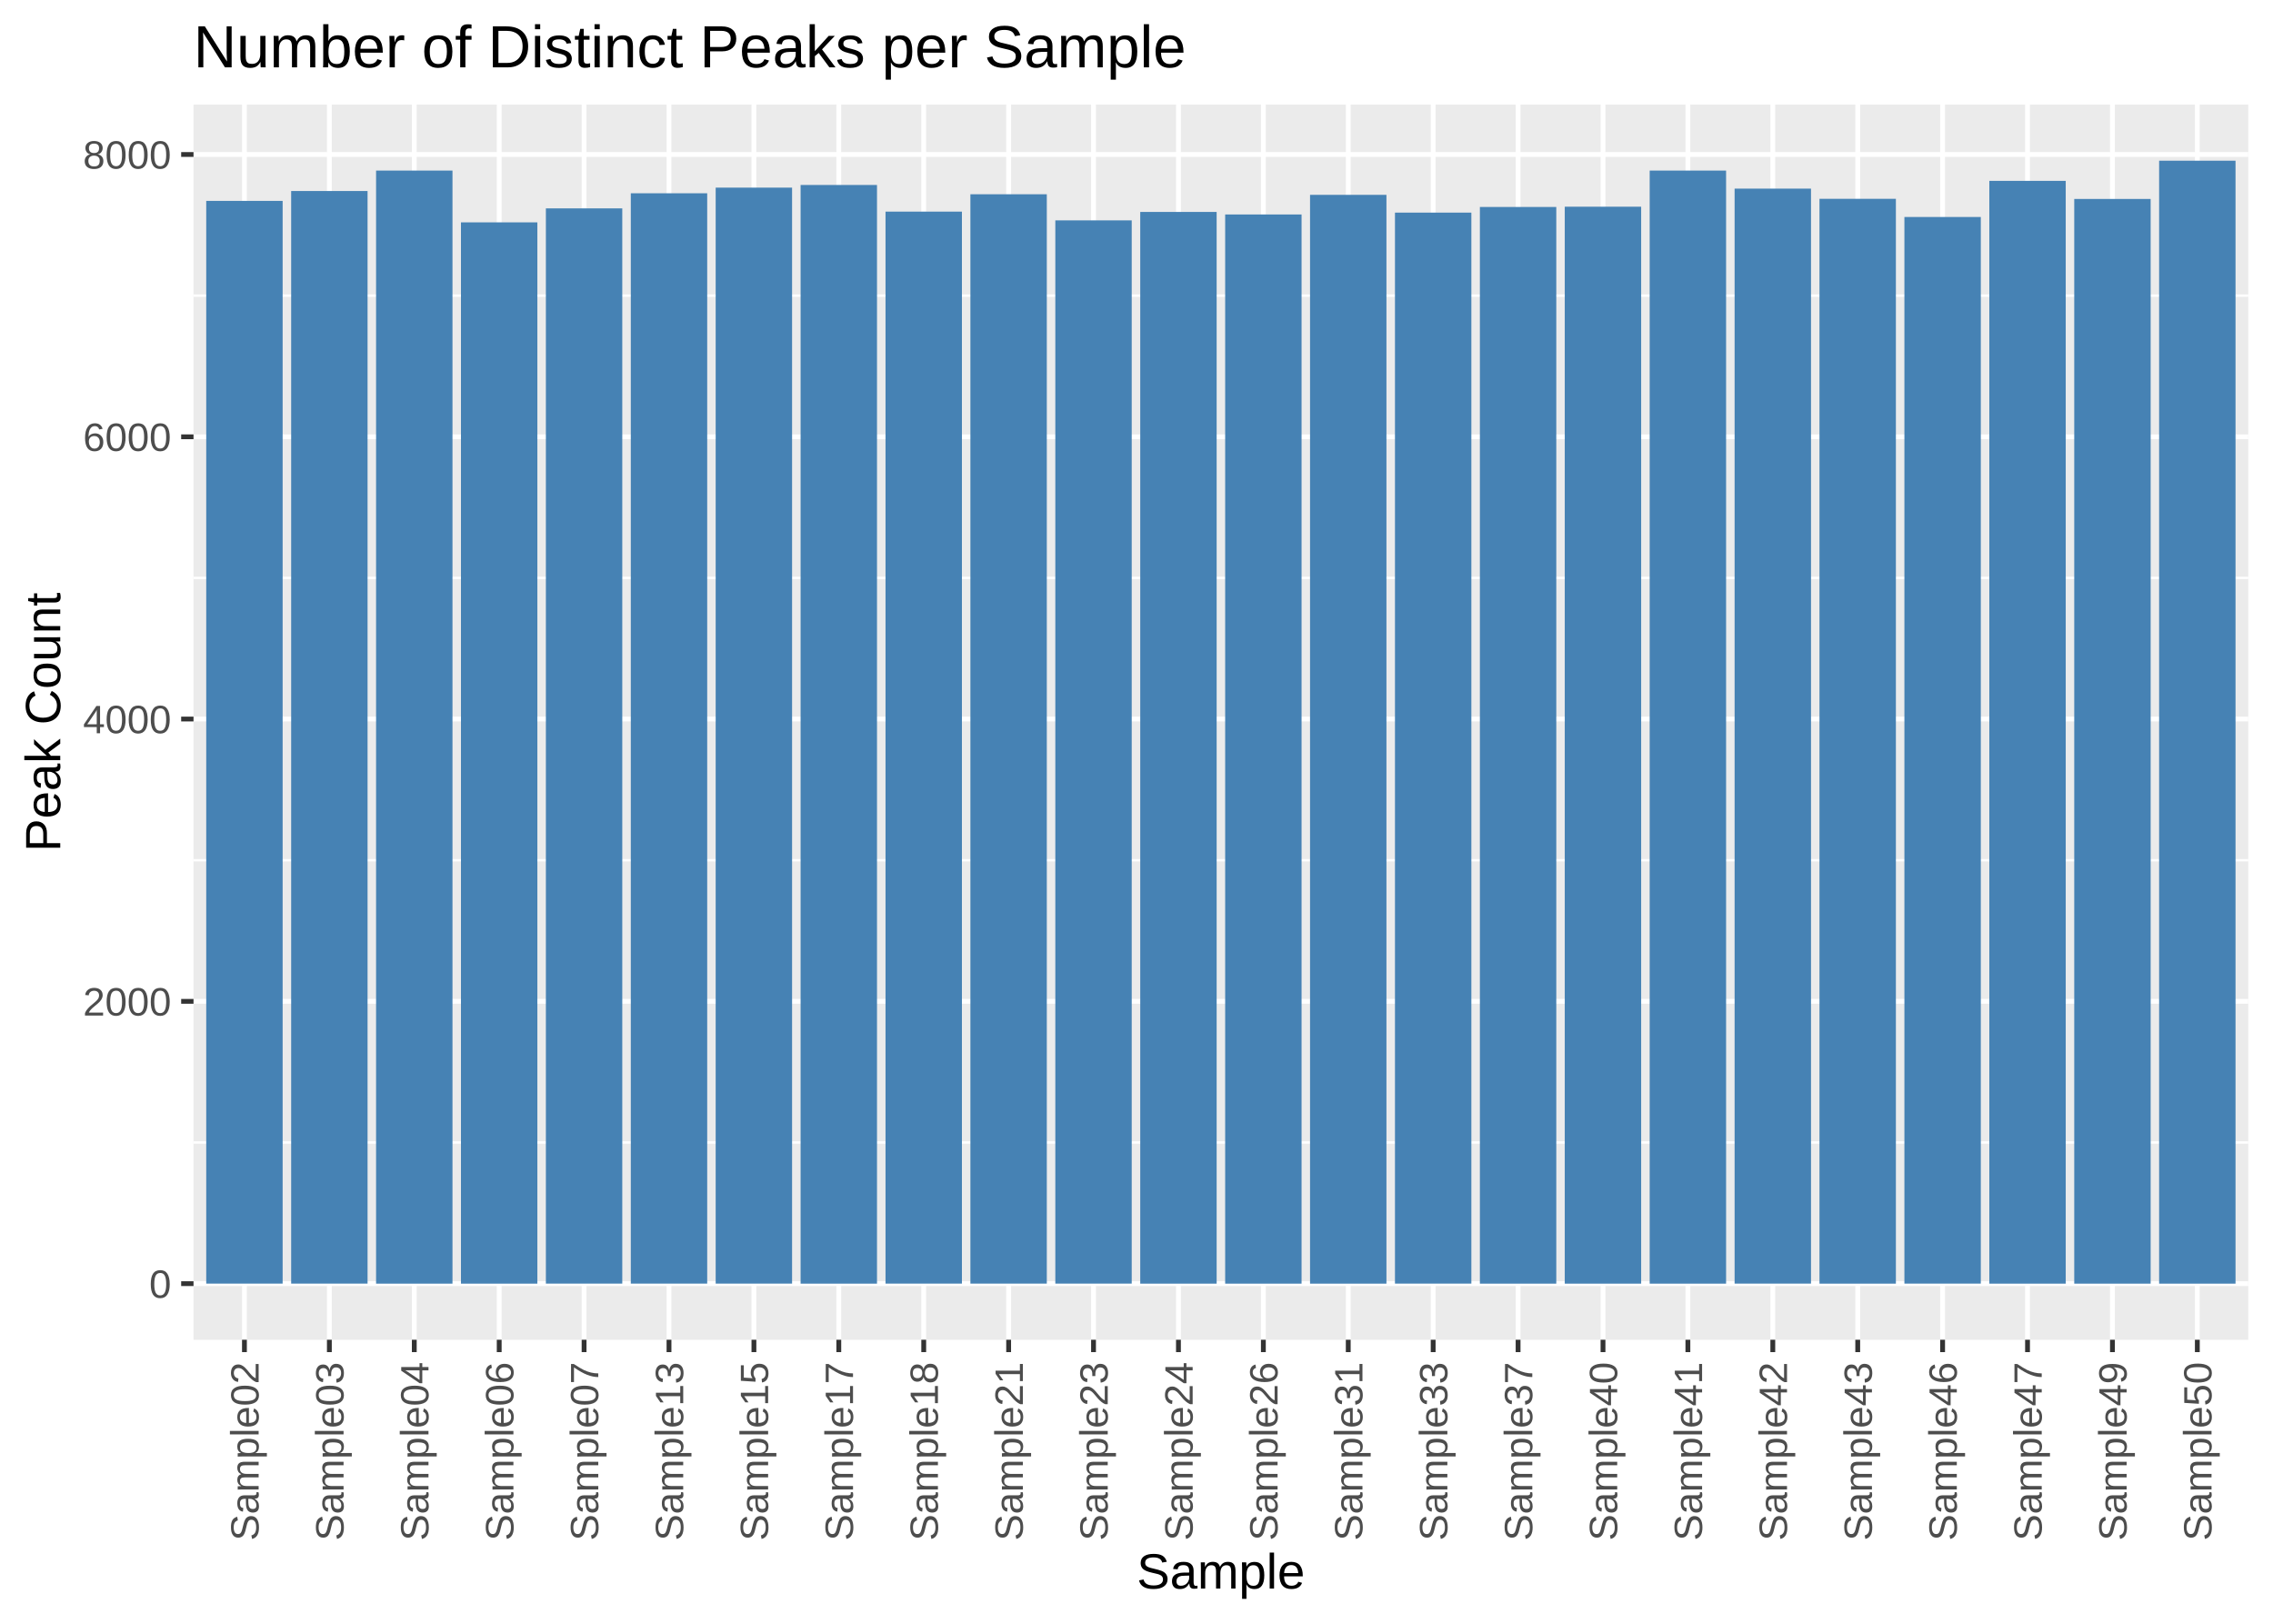
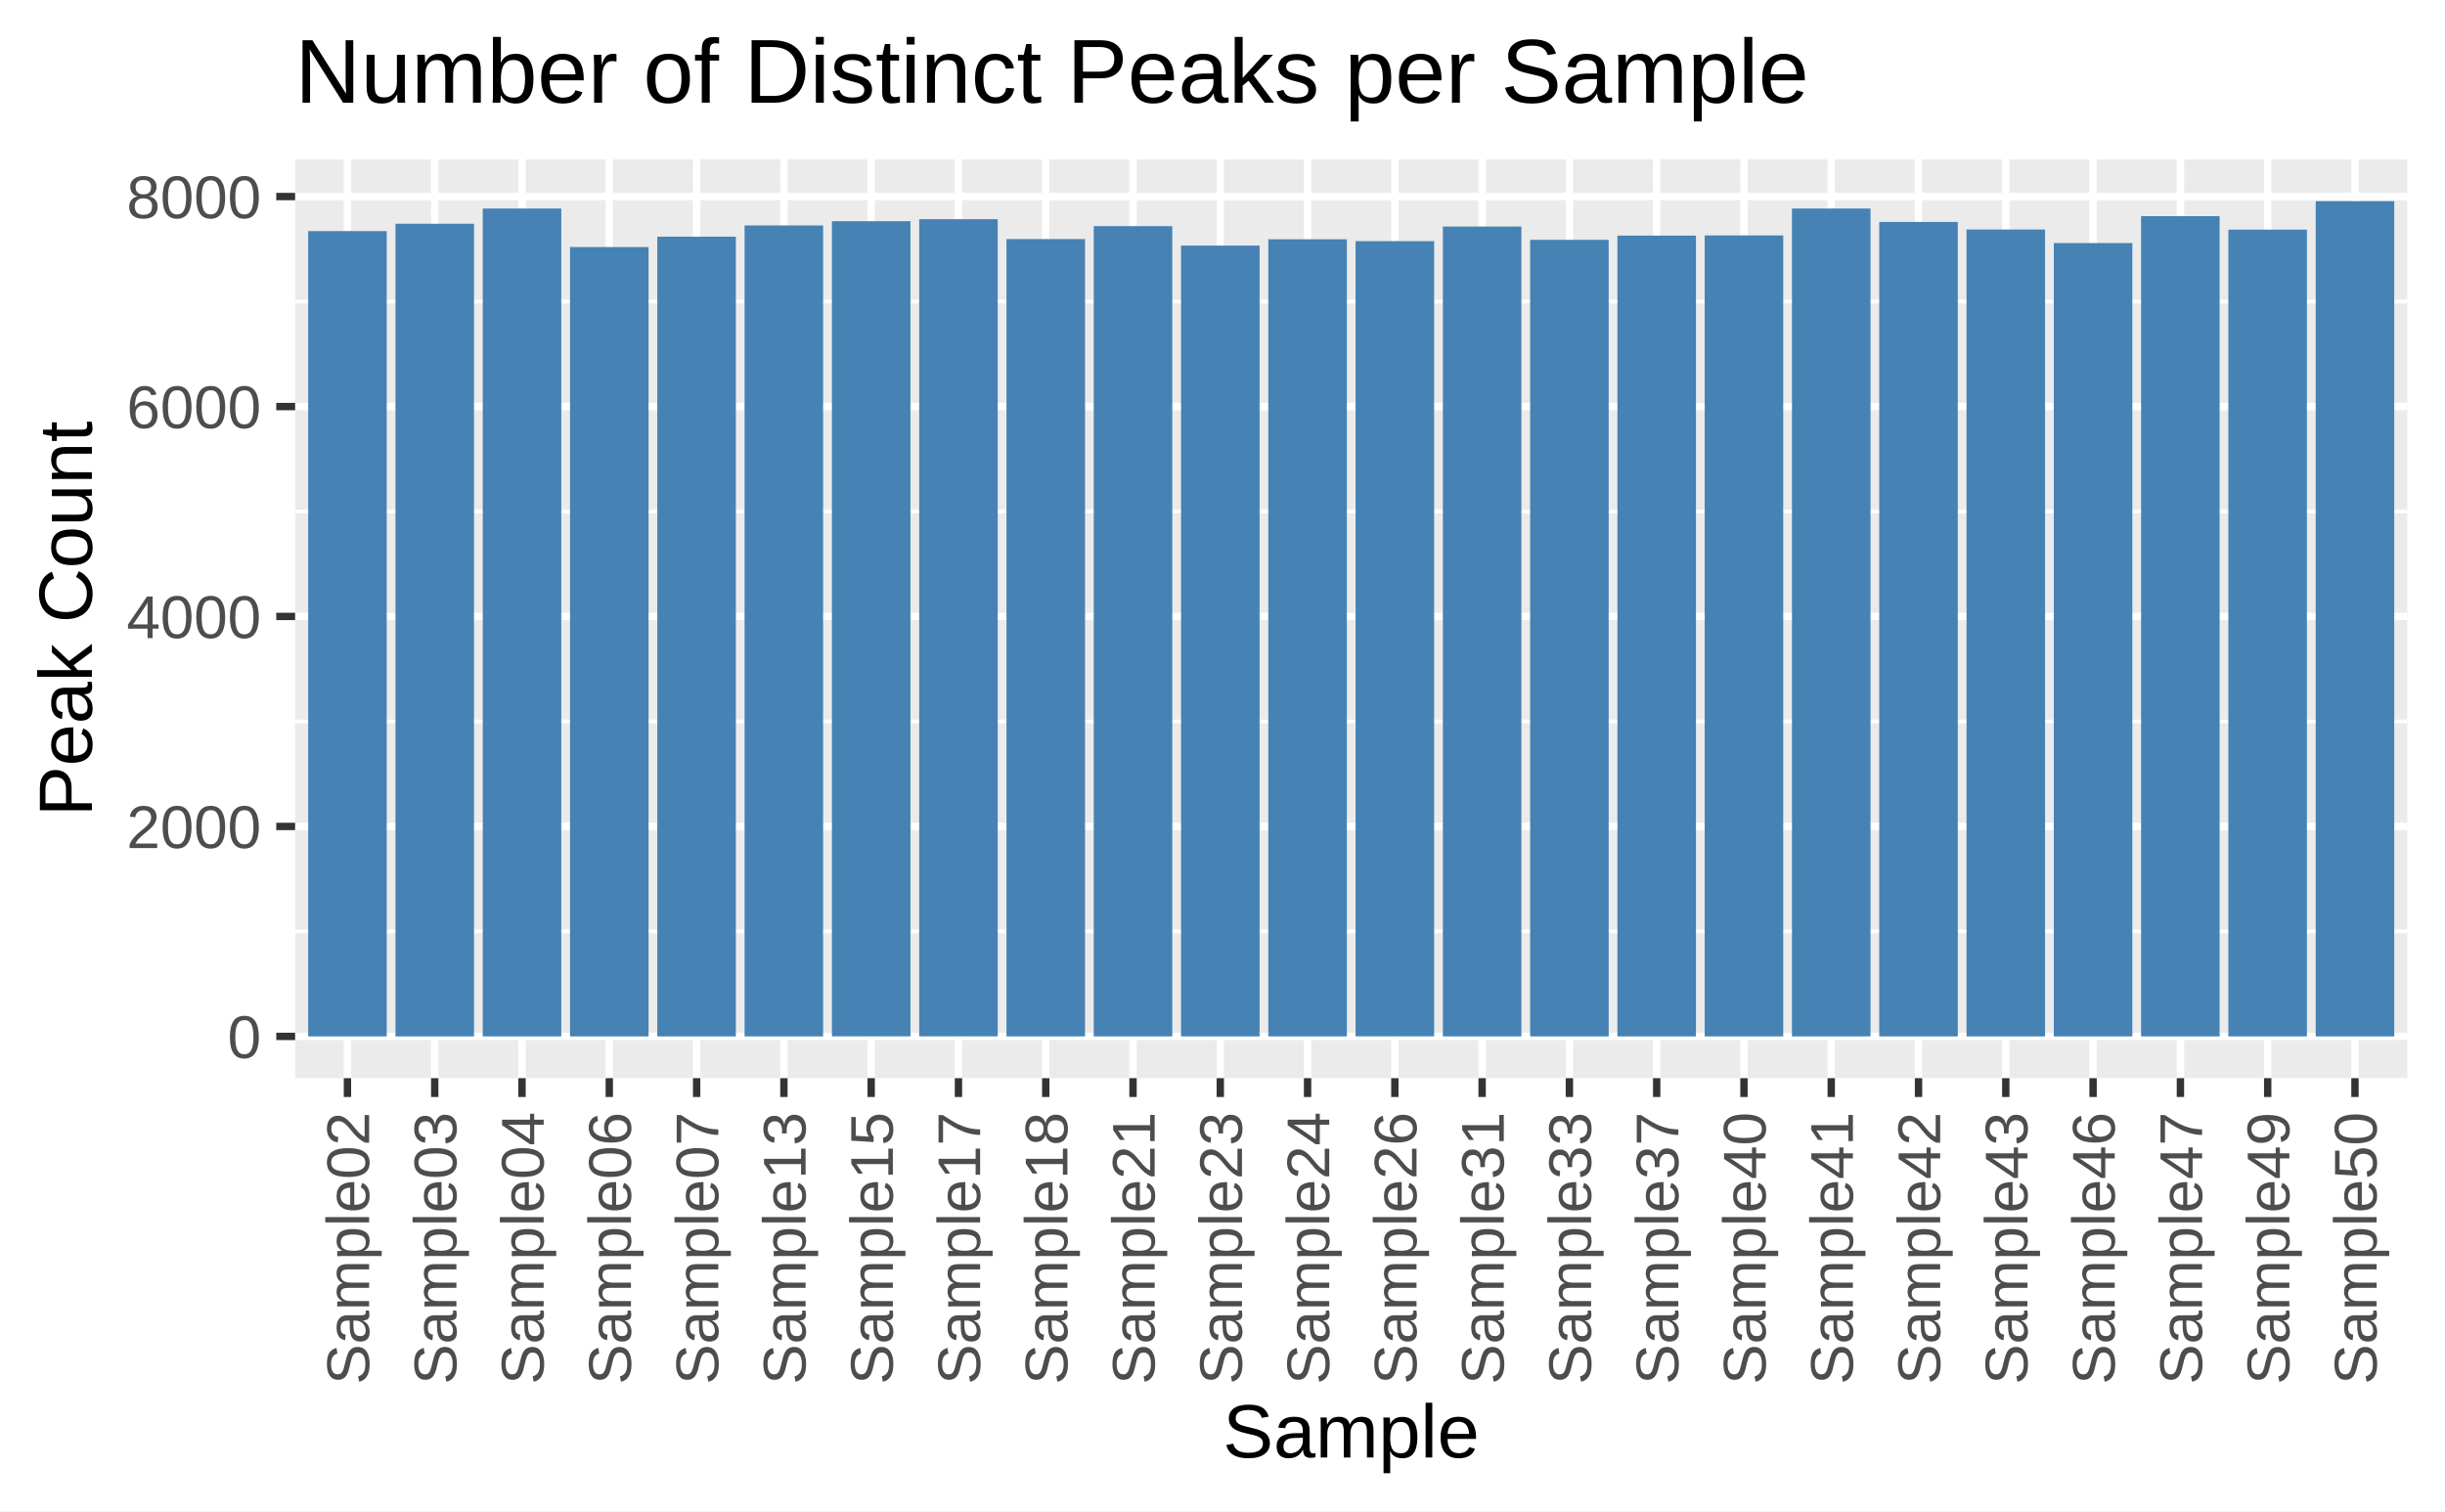
- <svg xmlns="http://www.w3.org/2000/svg" width="504.00pt" height="360.00pt" viewBox="0 0 504.00 360.00">
+ <svg xmlns="http://www.w3.org/2000/svg" width="355.50pt" height="219.72pt" viewBox="0 0 355.50 219.72">
  <g class="svglite">
    <defs>
      <style type="text/css">
    .svglite line, .svglite polyline, .svglite polygon, .svglite path, .svglite rect, .svglite circle {
      fill: none;
      stroke: #000000;
      stroke-linecap: round;
      stroke-linejoin: round;
      stroke-miterlimit: 10.00;
    }
    .svglite text {
      white-space: pre;
    }
    .svglite g.glyphgroup path {
      fill: inherit;
      stroke: none;
    }
  </style>
    </defs>
    <rect width="100%" height="100%" style="stroke: none; fill: #FFFFFF;" />
    <defs>
-       <clipPath id="cpMC4wMHw1MDQuMDB8MC4wMHwzNjAuMDA=">
-         <rect x="0.00" y="0.00" width="504.00" height="360.00" />
+       <clipPath id="cpMC4wMHwzNTUuNTB8MC4wMHwyMTkuNzI=">
+         <rect x="0.00" y="0.00" width="355.50" height="219.72" />
      </clipPath>
    </defs>
-     <g clip-path="url(#cpMC4wMHw1MDQuMDB8MC4wMHwzNjAuMDA=)">
-       <rect x="0.00" y="0" width="504.00" height="360.00" style="stroke-width: 1.07; stroke: #FFFFFF; fill: #FFFFFF;" />
+     <g clip-path="url(#cpMC4wMHwzNTUuNTB8MC4wMHwyMTkuNzI=)">
+       <rect x="0.00" y="0.00" width="355.50" height="219.72" style="stroke-width: 1.07; stroke: #FFFFFF; fill: #FFFFFF;" />
    </g>
    <defs>
-       <clipPath id="cpNDIuOTF8NDk4LjUyfDIzLjE4fDI5Ny4wNA==">
-         <rect x="42.91" y="23.18" width="455.61" height="273.87" />
+       <clipPath id="cpNDIuOTF8MzUwLjAyfDIzLjE4fDE1Ni43Ng==">
+         <rect x="42.91" y="23.18" width="307.11" height="133.58" />
      </clipPath>
    </defs>
-     <g clip-path="url(#cpNDIuOTF8NDk4LjUyfDIzLjE4fDI5Ny4wNA==)">
-       <rect x="42.91" y="23.18" width="455.61" height="273.87" style="stroke-width: 1.07; stroke: none; fill: #EBEBEB;" />
-       <polyline points="42.91,253.30 498.52,253.30 " style="stroke-width: 0.53; stroke: #FFFFFF; stroke-linecap: butt;" />
-       <polyline points="42.91,190.72 498.52,190.72 " style="stroke-width: 0.53; stroke: #FFFFFF; stroke-linecap: butt;" />
-       <polyline points="42.91,128.13 498.52,128.13 " style="stroke-width: 0.53; stroke: #FFFFFF; stroke-linecap: butt;" />
-       <polyline points="42.91,65.54 498.52,65.54 " style="stroke-width: 0.53; stroke: #FFFFFF; stroke-linecap: butt;" />
-       <polyline points="42.91,284.60 498.52,284.60 " style="stroke-width: 1.07; stroke: #FFFFFF; stroke-linecap: butt;" />
-       <polyline points="42.91,222.01 498.52,222.01 " style="stroke-width: 1.07; stroke: #FFFFFF; stroke-linecap: butt;" />
-       <polyline points="42.91,159.42 498.52,159.42 " style="stroke-width: 1.07; stroke: #FFFFFF; stroke-linecap: butt;" />
-       <polyline points="42.91,96.84 498.52,96.84 " style="stroke-width: 1.07; stroke: #FFFFFF; stroke-linecap: butt;" />
-       <polyline points="42.91,34.25 498.52,34.25 " style="stroke-width: 1.07; stroke: #FFFFFF; stroke-linecap: butt;" />
-       <polyline points="54.20,297.04 54.20,23.18 " style="stroke-width: 1.07; stroke: #FFFFFF; stroke-linecap: butt;" />
-       <polyline points="73.03,297.04 73.03,23.18 " style="stroke-width: 1.07; stroke: #FFFFFF; stroke-linecap: butt;" />
-       <polyline points="91.86,297.04 91.86,23.18 " style="stroke-width: 1.07; stroke: #FFFFFF; stroke-linecap: butt;" />
-       <polyline points="110.69,297.04 110.69,23.18 " style="stroke-width: 1.07; stroke: #FFFFFF; stroke-linecap: butt;" />
-       <polyline points="129.51,297.04 129.51,23.18 " style="stroke-width: 1.07; stroke: #FFFFFF; stroke-linecap: butt;" />
-       <polyline points="148.34,297.04 148.34,23.18 " style="stroke-width: 1.07; stroke: #FFFFFF; stroke-linecap: butt;" />
-       <polyline points="167.17,297.04 167.17,23.18 " style="stroke-width: 1.07; stroke: #FFFFFF; stroke-linecap: butt;" />
-       <polyline points="185.99,297.04 185.99,23.18 " style="stroke-width: 1.07; stroke: #FFFFFF; stroke-linecap: butt;" />
-       <polyline points="204.82,297.04 204.82,23.18 " style="stroke-width: 1.07; stroke: #FFFFFF; stroke-linecap: butt;" />
-       <polyline points="223.65,297.04 223.65,23.18 " style="stroke-width: 1.07; stroke: #FFFFFF; stroke-linecap: butt;" />
-       <polyline points="242.47,297.04 242.47,23.18 " style="stroke-width: 1.07; stroke: #FFFFFF; stroke-linecap: butt;" />
-       <polyline points="261.30,297.04 261.30,23.18 " style="stroke-width: 1.07; stroke: #FFFFFF; stroke-linecap: butt;" />
-       <polyline points="280.13,297.04 280.13,23.18 " style="stroke-width: 1.07; stroke: #FFFFFF; stroke-linecap: butt;" />
-       <polyline points="298.95,297.04 298.95,23.18 " style="stroke-width: 1.07; stroke: #FFFFFF; stroke-linecap: butt;" />
-       <polyline points="317.78,297.04 317.78,23.18 " style="stroke-width: 1.07; stroke: #FFFFFF; stroke-linecap: butt;" />
-       <polyline points="336.61,297.04 336.61,23.18 " style="stroke-width: 1.07; stroke: #FFFFFF; stroke-linecap: butt;" />
-       <polyline points="355.44,297.04 355.44,23.18 " style="stroke-width: 1.07; stroke: #FFFFFF; stroke-linecap: butt;" />
-       <polyline points="374.26,297.04 374.26,23.18 " style="stroke-width: 1.07; stroke: #FFFFFF; stroke-linecap: butt;" />
-       <polyline points="393.09,297.04 393.09,23.18 " style="stroke-width: 1.07; stroke: #FFFFFF; stroke-linecap: butt;" />
-       <polyline points="411.92,297.04 411.92,23.18 " style="stroke-width: 1.07; stroke: #FFFFFF; stroke-linecap: butt;" />
-       <polyline points="430.74,297.04 430.74,23.18 " style="stroke-width: 1.07; stroke: #FFFFFF; stroke-linecap: butt;" />
-       <polyline points="449.57,297.04 449.57,23.18 " style="stroke-width: 1.07; stroke: #FFFFFF; stroke-linecap: butt;" />
-       <polyline points="468.40,297.04 468.40,23.18 " style="stroke-width: 1.07; stroke: #FFFFFF; stroke-linecap: butt;" />
-       <polyline points="487.22,297.04 487.22,23.18 " style="stroke-width: 1.07; stroke: #FFFFFF; stroke-linecap: butt;" />
-       <rect x="45.73" y="44.54" width="16.94" height="240.05" style="stroke-width: 1.07; stroke: none; stroke-linecap: butt; stroke-linejoin: miter; fill: #4682B4;" />
-       <rect x="64.56" y="42.35" width="16.94" height="242.24" style="stroke-width: 1.07; stroke: none; stroke-linecap: butt; stroke-linejoin: miter; fill: #4682B4;" />
-       <rect x="83.39" y="37.82" width="16.94" height="246.78" style="stroke-width: 1.07; stroke: none; stroke-linecap: butt; stroke-linejoin: miter; fill: #4682B4;" />
-       <rect x="102.21" y="49.30" width="16.94" height="235.30" style="stroke-width: 1.07; stroke: none; stroke-linecap: butt; stroke-linejoin: miter; fill: #4682B4;" />
-       <rect x="121.04" y="46.20" width="16.94" height="238.39" style="stroke-width: 1.07; stroke: none; stroke-linecap: butt; stroke-linejoin: miter; fill: #4682B4;" />
-       <rect x="139.87" y="42.85" width="16.94" height="241.74" style="stroke-width: 1.07; stroke: none; stroke-linecap: butt; stroke-linejoin: miter; fill: #4682B4;" />
-       <rect x="158.69" y="41.60" width="16.94" height="242.99" style="stroke-width: 1.07; stroke: none; stroke-linecap: butt; stroke-linejoin: miter; fill: #4682B4;" />
-       <rect x="177.52" y="41.01" width="16.94" height="243.59" style="stroke-width: 1.07; stroke: none; stroke-linecap: butt; stroke-linejoin: miter; fill: #4682B4;" />
-       <rect x="196.35" y="46.92" width="16.94" height="237.67" style="stroke-width: 1.07; stroke: none; stroke-linecap: butt; stroke-linejoin: miter; fill: #4682B4;" />
-       <rect x="215.17" y="43.07" width="16.94" height="241.52" style="stroke-width: 1.07; stroke: none; stroke-linecap: butt; stroke-linejoin: miter; fill: #4682B4;" />
-       <rect x="234.00" y="48.86" width="16.94" height="235.73" style="stroke-width: 1.07; stroke: none; stroke-linecap: butt; stroke-linejoin: miter; fill: #4682B4;" />
-       <rect x="252.83" y="46.99" width="16.94" height="237.61" style="stroke-width: 1.07; stroke: none; stroke-linecap: butt; stroke-linejoin: miter; fill: #4682B4;" />
-       <rect x="271.66" y="47.55" width="16.94" height="237.05" style="stroke-width: 1.07; stroke: none; stroke-linecap: butt; stroke-linejoin: miter; fill: #4682B4;" />
-       <rect x="290.48" y="43.20" width="16.94" height="241.40" style="stroke-width: 1.07; stroke: none; stroke-linecap: butt; stroke-linejoin: miter; fill: #4682B4;" />
-       <rect x="309.31" y="47.14" width="16.94" height="237.45" style="stroke-width: 1.07; stroke: none; stroke-linecap: butt; stroke-linejoin: miter; fill: #4682B4;" />
-       <rect x="328.14" y="45.89" width="16.94" height="238.71" style="stroke-width: 1.07; stroke: none; stroke-linecap: butt; stroke-linejoin: miter; fill: #4682B4;" />
-       <rect x="346.96" y="45.83" width="16.94" height="238.77" style="stroke-width: 1.07; stroke: none; stroke-linecap: butt; stroke-linejoin: miter; fill: #4682B4;" />
-       <rect x="365.79" y="37.82" width="16.94" height="246.78" style="stroke-width: 1.07; stroke: none; stroke-linecap: butt; stroke-linejoin: miter; fill: #4682B4;" />
-       <rect x="384.62" y="41.82" width="16.94" height="242.77" style="stroke-width: 1.07; stroke: none; stroke-linecap: butt; stroke-linejoin: miter; fill: #4682B4;" />
-       <rect x="403.44" y="44.08" width="16.94" height="240.52" style="stroke-width: 1.07; stroke: none; stroke-linecap: butt; stroke-linejoin: miter; fill: #4682B4;" />
-       <rect x="422.27" y="48.11" width="16.94" height="236.48" style="stroke-width: 1.07; stroke: none; stroke-linecap: butt; stroke-linejoin: miter; fill: #4682B4;" />
-       <rect x="441.10" y="40.10" width="16.94" height="244.50" style="stroke-width: 1.07; stroke: none; stroke-linecap: butt; stroke-linejoin: miter; fill: #4682B4;" />
-       <rect x="459.93" y="44.11" width="16.94" height="240.49" style="stroke-width: 1.07; stroke: none; stroke-linecap: butt; stroke-linejoin: miter; fill: #4682B4;" />
-       <rect x="478.75" y="35.63" width="16.94" height="248.97" style="stroke-width: 1.07; stroke: none; stroke-linecap: butt; stroke-linejoin: miter; fill: #4682B4;" />
+     <g clip-path="url(#cpNDIuOTF8MzUwLjAyfDIzLjE4fDE1Ni43Ng==)">
+       <rect x="42.91" y="23.18" width="307.11" height="133.58" style="stroke-width: 1.07; stroke: none; fill: #EBEBEB;" />
+       <polyline points="42.91,135.42 350.02,135.42 " style="stroke-width: 0.53; stroke: #FFFFFF; stroke-linecap: butt;" />
+       <polyline points="42.91,104.90 350.02,104.90 " style="stroke-width: 0.53; stroke: #FFFFFF; stroke-linecap: butt;" />
+       <polyline points="42.91,74.37 350.02,74.37 " style="stroke-width: 0.53; stroke: #FFFFFF; stroke-linecap: butt;" />
+       <polyline points="42.91,43.84 350.02,43.84 " style="stroke-width: 0.53; stroke: #FFFFFF; stroke-linecap: butt;" />
+       <polyline points="42.91,150.69 350.02,150.69 " style="stroke-width: 1.07; stroke: #FFFFFF; stroke-linecap: butt;" />
+       <polyline points="42.91,120.16 350.02,120.16 " style="stroke-width: 1.07; stroke: #FFFFFF; stroke-linecap: butt;" />
+       <polyline points="42.91,89.63 350.02,89.63 " style="stroke-width: 1.07; stroke: #FFFFFF; stroke-linecap: butt;" />
+       <polyline points="42.91,59.11 350.02,59.11 " style="stroke-width: 1.07; stroke: #FFFFFF; stroke-linecap: butt;" />
+       <polyline points="42.91,28.58 350.02,28.58 " style="stroke-width: 1.07; stroke: #FFFFFF; stroke-linecap: butt;" />
+       <polyline points="50.52,156.76 50.52,23.18 " style="stroke-width: 1.07; stroke: #FFFFFF; stroke-linecap: butt;" />
+       <polyline points="63.21,156.76 63.21,23.18 " style="stroke-width: 1.07; stroke: #FFFFFF; stroke-linecap: butt;" />
+       <polyline points="75.90,156.76 75.90,23.18 " style="stroke-width: 1.07; stroke: #FFFFFF; stroke-linecap: butt;" />
+       <polyline points="88.59,156.76 88.59,23.18 " style="stroke-width: 1.07; stroke: #FFFFFF; stroke-linecap: butt;" />
+       <polyline points="101.29,156.76 101.29,23.18 " style="stroke-width: 1.07; stroke: #FFFFFF; stroke-linecap: butt;" />
+       <polyline points="113.98,156.76 113.98,23.18 " style="stroke-width: 1.07; stroke: #FFFFFF; stroke-linecap: butt;" />
+       <polyline points="126.67,156.76 126.67,23.18 " style="stroke-width: 1.07; stroke: #FFFFFF; stroke-linecap: butt;" />
+       <polyline points="139.36,156.76 139.36,23.18 " style="stroke-width: 1.07; stroke: #FFFFFF; stroke-linecap: butt;" />
+       <polyline points="152.05,156.76 152.05,23.18 " style="stroke-width: 1.07; stroke: #FFFFFF; stroke-linecap: butt;" />
+       <polyline points="164.74,156.76 164.74,23.18 " style="stroke-width: 1.07; stroke: #FFFFFF; stroke-linecap: butt;" />
+       <polyline points="177.43,156.76 177.43,23.18 " style="stroke-width: 1.07; stroke: #FFFFFF; stroke-linecap: butt;" />
+       <polyline points="190.12,156.76 190.12,23.18 " style="stroke-width: 1.07; stroke: #FFFFFF; stroke-linecap: butt;" />
+       <polyline points="202.81,156.76 202.81,23.18 " style="stroke-width: 1.07; stroke: #FFFFFF; stroke-linecap: butt;" />
+       <polyline points="215.50,156.76 215.50,23.18 " style="stroke-width: 1.07; stroke: #FFFFFF; stroke-linecap: butt;" />
+       <polyline points="228.19,156.76 228.19,23.18 " style="stroke-width: 1.07; stroke: #FFFFFF; stroke-linecap: butt;" />
+       <polyline points="240.88,156.76 240.88,23.18 " style="stroke-width: 1.07; stroke: #FFFFFF; stroke-linecap: butt;" />
+       <polyline points="253.57,156.76 253.57,23.18 " style="stroke-width: 1.07; stroke: #FFFFFF; stroke-linecap: butt;" />
+       <polyline points="266.26,156.76 266.26,23.18 " style="stroke-width: 1.07; stroke: #FFFFFF; stroke-linecap: butt;" />
+       <polyline points="278.95,156.76 278.95,23.18 " style="stroke-width: 1.07; stroke: #FFFFFF; stroke-linecap: butt;" />
+       <polyline points="291.64,156.76 291.64,23.18 " style="stroke-width: 1.07; stroke: #FFFFFF; stroke-linecap: butt;" />
+       <polyline points="304.33,156.76 304.33,23.18 " style="stroke-width: 1.07; stroke: #FFFFFF; stroke-linecap: butt;" />
+       <polyline points="317.03,156.76 317.03,23.18 " style="stroke-width: 1.07; stroke: #FFFFFF; stroke-linecap: butt;" />
+       <polyline points="329.72,156.76 329.72,23.18 " style="stroke-width: 1.07; stroke: #FFFFFF; stroke-linecap: butt;" />
+       <polyline points="342.41,156.76 342.41,23.18 " style="stroke-width: 1.07; stroke: #FFFFFF; stroke-linecap: butt;" />
+       <rect x="44.81" y="33.60" width="11.42" height="117.09" style="stroke-width: 1.07; stroke: none; stroke-linecap: butt; stroke-linejoin: miter; fill: #4682B4;" />
+       <rect x="57.50" y="32.53" width="11.42" height="118.16" style="stroke-width: 1.07; stroke: none; stroke-linecap: butt; stroke-linejoin: miter; fill: #4682B4;" />
+       <rect x="70.19" y="30.32" width="11.42" height="120.37" style="stroke-width: 1.07; stroke: none; stroke-linecap: butt; stroke-linejoin: miter; fill: #4682B4;" />
+       <rect x="82.88" y="35.92" width="11.42" height="114.77" style="stroke-width: 1.07; stroke: none; stroke-linecap: butt; stroke-linejoin: miter; fill: #4682B4;" />
+       <rect x="95.57" y="34.41" width="11.42" height="116.28" style="stroke-width: 1.07; stroke: none; stroke-linecap: butt; stroke-linejoin: miter; fill: #4682B4;" />
+       <rect x="108.26" y="32.78" width="11.42" height="117.91" style="stroke-width: 1.07; stroke: none; stroke-linecap: butt; stroke-linejoin: miter; fill: #4682B4;" />
+       <rect x="120.96" y="32.16" width="11.42" height="118.52" style="stroke-width: 1.07; stroke: none; stroke-linecap: butt; stroke-linejoin: miter; fill: #4682B4;" />
+       <rect x="133.65" y="31.87" width="11.42" height="118.81" style="stroke-width: 1.07; stroke: none; stroke-linecap: butt; stroke-linejoin: miter; fill: #4682B4;" />
+       <rect x="146.34" y="34.76" width="11.42" height="115.93" style="stroke-width: 1.07; stroke: none; stroke-linecap: butt; stroke-linejoin: miter; fill: #4682B4;" />
+       <rect x="159.03" y="32.88" width="11.42" height="117.81" style="stroke-width: 1.07; stroke: none; stroke-linecap: butt; stroke-linejoin: miter; fill: #4682B4;" />
+       <rect x="171.72" y="35.71" width="11.42" height="114.98" style="stroke-width: 1.07; stroke: none; stroke-linecap: butt; stroke-linejoin: miter; fill: #4682B4;" />
+       <rect x="184.41" y="34.79" width="11.42" height="115.90" style="stroke-width: 1.07; stroke: none; stroke-linecap: butt; stroke-linejoin: miter; fill: #4682B4;" />
+       <rect x="197.10" y="35.06" width="11.42" height="115.62" style="stroke-width: 1.07; stroke: none; stroke-linecap: butt; stroke-linejoin: miter; fill: #4682B4;" />
+       <rect x="209.79" y="32.94" width="11.42" height="117.75" style="stroke-width: 1.07; stroke: none; stroke-linecap: butt; stroke-linejoin: miter; fill: #4682B4;" />
+       <rect x="222.48" y="34.87" width="11.42" height="115.82" style="stroke-width: 1.07; stroke: none; stroke-linecap: butt; stroke-linejoin: miter; fill: #4682B4;" />
+       <rect x="235.17" y="34.26" width="11.42" height="116.43" style="stroke-width: 1.07; stroke: none; stroke-linecap: butt; stroke-linejoin: miter; fill: #4682B4;" />
+       <rect x="247.86" y="34.23" width="11.42" height="116.46" style="stroke-width: 1.07; stroke: none; stroke-linecap: butt; stroke-linejoin: miter; fill: #4682B4;" />
+       <rect x="260.55" y="30.32" width="11.42" height="120.37" style="stroke-width: 1.07; stroke: none; stroke-linecap: butt; stroke-linejoin: miter; fill: #4682B4;" />
+       <rect x="273.24" y="32.27" width="11.42" height="118.42" style="stroke-width: 1.07; stroke: none; stroke-linecap: butt; stroke-linejoin: miter; fill: #4682B4;" />
+       <rect x="285.93" y="33.37" width="11.42" height="117.32" style="stroke-width: 1.07; stroke: none; stroke-linecap: butt; stroke-linejoin: miter; fill: #4682B4;" />
+       <rect x="298.62" y="35.34" width="11.42" height="115.35" style="stroke-width: 1.07; stroke: none; stroke-linecap: butt; stroke-linejoin: miter; fill: #4682B4;" />
+       <rect x="311.31" y="31.43" width="11.42" height="119.26" style="stroke-width: 1.07; stroke: none; stroke-linecap: butt; stroke-linejoin: miter; fill: #4682B4;" />
+       <rect x="324.00" y="33.39" width="11.42" height="117.30" style="stroke-width: 1.07; stroke: none; stroke-linecap: butt; stroke-linejoin: miter; fill: #4682B4;" />
+       <rect x="336.70" y="29.25" width="11.42" height="121.44" style="stroke-width: 1.07; stroke: none; stroke-linecap: butt; stroke-linejoin: miter; fill: #4682B4;" />
    </g>
-     <g clip-path="url(#cpMC4wMHw1MDQuMDB8MC4wMHwzNjAuMDA=)">
-       <text x="37.98" y="287.75" text-anchor="end" style="font-size: 8.80px;fill: #4D4D4D; font-family: &quot;Arial&quot;;" textLength="4.89px" lengthAdjust="spacingAndGlyphs">0</text>
-       <text x="37.98" y="225.16" text-anchor="end" style="font-size: 8.80px;fill: #4D4D4D; font-family: &quot;Arial&quot;;" textLength="19.56px" lengthAdjust="spacingAndGlyphs">2000</text>
-       <text x="37.98" y="162.57" text-anchor="end" style="font-size: 8.80px;fill: #4D4D4D; font-family: &quot;Arial&quot;;" textLength="19.56px" lengthAdjust="spacingAndGlyphs">4000</text>
-       <text x="37.98" y="99.99" text-anchor="end" style="font-size: 8.80px;fill: #4D4D4D; font-family: &quot;Arial&quot;;" textLength="19.56px" lengthAdjust="spacingAndGlyphs">6000</text>
-       <text x="37.98" y="37.40" text-anchor="end" style="font-size: 8.80px;fill: #4D4D4D; font-family: &quot;Arial&quot;;" textLength="19.56px" lengthAdjust="spacingAndGlyphs">8000</text>
-       <polyline points="40.17,284.60 42.91,284.60 " style="stroke-width: 1.07; stroke: #333333; stroke-linecap: butt;" />
-       <polyline points="40.17,222.01 42.91,222.01 " style="stroke-width: 1.07; stroke: #333333; stroke-linecap: butt;" />
-       <polyline points="40.17,159.42 42.91,159.42 " style="stroke-width: 1.07; stroke: #333333; stroke-linecap: butt;" />
-       <polyline points="40.17,96.84 42.91,96.84 " style="stroke-width: 1.07; stroke: #333333; stroke-linecap: butt;" />
-       <polyline points="40.17,34.25 42.91,34.25 " style="stroke-width: 1.07; stroke: #333333; stroke-linecap: butt;" />
-       <polyline points="54.20,299.78 54.20,297.04 " style="stroke-width: 1.07; stroke: #333333; stroke-linecap: butt;" />
-       <polyline points="73.03,299.78 73.03,297.04 " style="stroke-width: 1.07; stroke: #333333; stroke-linecap: butt;" />
-       <polyline points="91.86,299.78 91.86,297.04 " style="stroke-width: 1.07; stroke: #333333; stroke-linecap: butt;" />
-       <polyline points="110.69,299.78 110.69,297.04 " style="stroke-width: 1.07; stroke: #333333; stroke-linecap: butt;" />
-       <polyline points="129.51,299.78 129.51,297.04 " style="stroke-width: 1.07; stroke: #333333; stroke-linecap: butt;" />
-       <polyline points="148.34,299.78 148.34,297.04 " style="stroke-width: 1.07; stroke: #333333; stroke-linecap: butt;" />
-       <polyline points="167.17,299.78 167.17,297.04 " style="stroke-width: 1.07; stroke: #333333; stroke-linecap: butt;" />
-       <polyline points="185.99,299.78 185.99,297.04 " style="stroke-width: 1.07; stroke: #333333; stroke-linecap: butt;" />
-       <polyline points="204.82,299.78 204.82,297.04 " style="stroke-width: 1.07; stroke: #333333; stroke-linecap: butt;" />
-       <polyline points="223.65,299.78 223.65,297.04 " style="stroke-width: 1.07; stroke: #333333; stroke-linecap: butt;" />
-       <polyline points="242.47,299.78 242.47,297.04 " style="stroke-width: 1.07; stroke: #333333; stroke-linecap: butt;" />
-       <polyline points="261.30,299.78 261.30,297.04 " style="stroke-width: 1.07; stroke: #333333; stroke-linecap: butt;" />
-       <polyline points="280.13,299.78 280.13,297.04 " style="stroke-width: 1.07; stroke: #333333; stroke-linecap: butt;" />
-       <polyline points="298.95,299.78 298.95,297.04 " style="stroke-width: 1.07; stroke: #333333; stroke-linecap: butt;" />
-       <polyline points="317.78,299.78 317.78,297.04 " style="stroke-width: 1.07; stroke: #333333; stroke-linecap: butt;" />
-       <polyline points="336.61,299.78 336.61,297.04 " style="stroke-width: 1.07; stroke: #333333; stroke-linecap: butt;" />
-       <polyline points="355.44,299.78 355.44,297.04 " style="stroke-width: 1.07; stroke: #333333; stroke-linecap: butt;" />
-       <polyline points="374.26,299.78 374.26,297.04 " style="stroke-width: 1.07; stroke: #333333; stroke-linecap: butt;" />
-       <polyline points="393.09,299.78 393.09,297.04 " style="stroke-width: 1.07; stroke: #333333; stroke-linecap: butt;" />
-       <polyline points="411.92,299.78 411.92,297.04 " style="stroke-width: 1.07; stroke: #333333; stroke-linecap: butt;" />
-       <polyline points="430.74,299.78 430.74,297.04 " style="stroke-width: 1.07; stroke: #333333; stroke-linecap: butt;" />
-       <polyline points="449.57,299.78 449.57,297.04 " style="stroke-width: 1.07; stroke: #333333; stroke-linecap: butt;" />
-       <polyline points="468.40,299.78 468.40,297.04 " style="stroke-width: 1.07; stroke: #333333; stroke-linecap: butt;" />
-       <polyline points="487.22,299.78 487.22,297.04 " style="stroke-width: 1.07; stroke: #333333; stroke-linecap: butt;" />
-       <text transform="translate(57.35,301.98) rotate(-90)" text-anchor="end" style="font-size: 8.80px;fill: #4D4D4D; font-family: &quot;Arial&quot;;" textLength="39.61px" lengthAdjust="spacingAndGlyphs">Sample02</text>
-       <text transform="translate(76.18,301.98) rotate(-90)" text-anchor="end" style="font-size: 8.80px;fill: #4D4D4D; font-family: &quot;Arial&quot;;" textLength="39.61px" lengthAdjust="spacingAndGlyphs">Sample03</text>
-       <text transform="translate(95.01,301.98) rotate(-90)" text-anchor="end" style="font-size: 8.80px;fill: #4D4D4D; font-family: &quot;Arial&quot;;" textLength="39.61px" lengthAdjust="spacingAndGlyphs">Sample04</text>
-       <text transform="translate(113.84,301.98) rotate(-90)" text-anchor="end" style="font-size: 8.80px;fill: #4D4D4D; font-family: &quot;Arial&quot;;" textLength="39.61px" lengthAdjust="spacingAndGlyphs">Sample06</text>
-       <text transform="translate(132.66,301.98) rotate(-90)" text-anchor="end" style="font-size: 8.80px;fill: #4D4D4D; font-family: &quot;Arial&quot;;" textLength="39.61px" lengthAdjust="spacingAndGlyphs">Sample07</text>
-       <text transform="translate(151.49,301.98) rotate(-90)" text-anchor="end" style="font-size: 8.80px;fill: #4D4D4D; font-family: &quot;Arial&quot;;" textLength="39.61px" lengthAdjust="spacingAndGlyphs">Sample13</text>
-       <text transform="translate(170.32,301.98) rotate(-90)" text-anchor="end" style="font-size: 8.80px;fill: #4D4D4D; font-family: &quot;Arial&quot;;" textLength="39.61px" lengthAdjust="spacingAndGlyphs">Sample15</text>
-       <text transform="translate(189.14,301.98) rotate(-90)" text-anchor="end" style="font-size: 8.80px;fill: #4D4D4D; font-family: &quot;Arial&quot;;" textLength="39.61px" lengthAdjust="spacingAndGlyphs">Sample17</text>
-       <text transform="translate(207.97,301.98) rotate(-90)" text-anchor="end" style="font-size: 8.80px;fill: #4D4D4D; font-family: &quot;Arial&quot;;" textLength="39.61px" lengthAdjust="spacingAndGlyphs">Sample18</text>
-       <text transform="translate(226.80,301.98) rotate(-90)" text-anchor="end" style="font-size: 8.80px;fill: #4D4D4D; font-family: &quot;Arial&quot;;" textLength="39.61px" lengthAdjust="spacingAndGlyphs">Sample21</text>
-       <text transform="translate(245.62,301.98) rotate(-90)" text-anchor="end" style="font-size: 8.80px;fill: #4D4D4D; font-family: &quot;Arial&quot;;" textLength="39.61px" lengthAdjust="spacingAndGlyphs">Sample23</text>
-       <text transform="translate(264.45,301.98) rotate(-90)" text-anchor="end" style="font-size: 8.80px;fill: #4D4D4D; font-family: &quot;Arial&quot;;" textLength="39.61px" lengthAdjust="spacingAndGlyphs">Sample24</text>
-       <text transform="translate(283.28,301.98) rotate(-90)" text-anchor="end" style="font-size: 8.80px;fill: #4D4D4D; font-family: &quot;Arial&quot;;" textLength="39.61px" lengthAdjust="spacingAndGlyphs">Sample26</text>
-       <text transform="translate(302.10,301.98) rotate(-90)" text-anchor="end" style="font-size: 8.80px;fill: #4D4D4D; font-family: &quot;Arial&quot;;" textLength="39.61px" lengthAdjust="spacingAndGlyphs">Sample31</text>
-       <text transform="translate(320.93,301.98) rotate(-90)" text-anchor="end" style="font-size: 8.80px;fill: #4D4D4D; font-family: &quot;Arial&quot;;" textLength="39.61px" lengthAdjust="spacingAndGlyphs">Sample33</text>
-       <text transform="translate(339.76,301.98) rotate(-90)" text-anchor="end" style="font-size: 8.80px;fill: #4D4D4D; font-family: &quot;Arial&quot;;" textLength="39.61px" lengthAdjust="spacingAndGlyphs">Sample37</text>
-       <text transform="translate(358.59,301.98) rotate(-90)" text-anchor="end" style="font-size: 8.80px;fill: #4D4D4D; font-family: &quot;Arial&quot;;" textLength="39.61px" lengthAdjust="spacingAndGlyphs">Sample40</text>
-       <text transform="translate(377.41,301.98) rotate(-90)" text-anchor="end" style="font-size: 8.80px;fill: #4D4D4D; font-family: &quot;Arial&quot;;" textLength="39.61px" lengthAdjust="spacingAndGlyphs">Sample41</text>
-       <text transform="translate(396.24,301.98) rotate(-90)" text-anchor="end" style="font-size: 8.80px;fill: #4D4D4D; font-family: &quot;Arial&quot;;" textLength="39.61px" lengthAdjust="spacingAndGlyphs">Sample42</text>
-       <text transform="translate(415.07,301.98) rotate(-90)" text-anchor="end" style="font-size: 8.80px;fill: #4D4D4D; font-family: &quot;Arial&quot;;" textLength="39.61px" lengthAdjust="spacingAndGlyphs">Sample43</text>
-       <text transform="translate(433.89,301.98) rotate(-90)" text-anchor="end" style="font-size: 8.80px;fill: #4D4D4D; font-family: &quot;Arial&quot;;" textLength="39.61px" lengthAdjust="spacingAndGlyphs">Sample46</text>
-       <text transform="translate(452.72,301.98) rotate(-90)" text-anchor="end" style="font-size: 8.80px;fill: #4D4D4D; font-family: &quot;Arial&quot;;" textLength="39.61px" lengthAdjust="spacingAndGlyphs">Sample47</text>
-       <text transform="translate(471.55,301.98) rotate(-90)" text-anchor="end" style="font-size: 8.80px;fill: #4D4D4D; font-family: &quot;Arial&quot;;" textLength="39.61px" lengthAdjust="spacingAndGlyphs">Sample49</text>
-       <text transform="translate(490.37,301.98) rotate(-90)" text-anchor="end" style="font-size: 8.80px;fill: #4D4D4D; font-family: &quot;Arial&quot;;" textLength="39.61px" lengthAdjust="spacingAndGlyphs">Sample50</text>
-       <text x="270.71" y="352.20" text-anchor="middle" style="font-size: 11.00px; font-family: &quot;Arial&quot;;" textLength="37.31px" lengthAdjust="spacingAndGlyphs">Sample</text>
-       <text transform="translate(13.36,160.11) rotate(-90)" text-anchor="middle" style="font-size: 11.00px; font-family: &quot;Arial&quot;;" textLength="57.53px" lengthAdjust="spacingAndGlyphs">Peak Count</text>
+     <g clip-path="url(#cpMC4wMHwzNTUuNTB8MC4wMHwyMTkuNzI=)">
+       <text x="37.98" y="153.84" text-anchor="end" style="font-size: 8.80px;fill: #4D4D4D; font-family: &quot;Arial&quot;;" textLength="4.89px" lengthAdjust="spacingAndGlyphs">0</text>
+       <text x="37.98" y="123.31" text-anchor="end" style="font-size: 8.80px;fill: #4D4D4D; font-family: &quot;Arial&quot;;" textLength="19.56px" lengthAdjust="spacingAndGlyphs">2000</text>
+       <text x="37.98" y="92.78" text-anchor="end" style="font-size: 8.80px;fill: #4D4D4D; font-family: &quot;Arial&quot;;" textLength="19.56px" lengthAdjust="spacingAndGlyphs">4000</text>
+       <text x="37.98" y="62.26" text-anchor="end" style="font-size: 8.80px;fill: #4D4D4D; font-family: &quot;Arial&quot;;" textLength="19.56px" lengthAdjust="spacingAndGlyphs">6000</text>
+       <text x="37.98" y="31.73" text-anchor="end" style="font-size: 8.80px;fill: #4D4D4D; font-family: &quot;Arial&quot;;" textLength="19.56px" lengthAdjust="spacingAndGlyphs">8000</text>
+       <polyline points="40.17,150.69 42.91,150.69 " style="stroke-width: 1.07; stroke: #333333; stroke-linecap: butt;" />
+       <polyline points="40.17,120.16 42.91,120.16 " style="stroke-width: 1.07; stroke: #333333; stroke-linecap: butt;" />
+       <polyline points="40.17,89.63 42.91,89.63 " style="stroke-width: 1.07; stroke: #333333; stroke-linecap: butt;" />
+       <polyline points="40.17,59.11 42.91,59.11 " style="stroke-width: 1.07; stroke: #333333; stroke-linecap: butt;" />
+       <polyline points="40.17,28.58 42.91,28.58 " style="stroke-width: 1.07; stroke: #333333; stroke-linecap: butt;" />
+       <polyline points="50.52,159.50 50.52,156.76 " style="stroke-width: 1.07; stroke: #333333; stroke-linecap: butt;" />
+       <polyline points="63.21,159.50 63.21,156.76 " style="stroke-width: 1.07; stroke: #333333; stroke-linecap: butt;" />
+       <polyline points="75.90,159.50 75.90,156.76 " style="stroke-width: 1.07; stroke: #333333; stroke-linecap: butt;" />
+       <polyline points="88.59,159.50 88.59,156.76 " style="stroke-width: 1.07; stroke: #333333; stroke-linecap: butt;" />
+       <polyline points="101.29,159.50 101.29,156.76 " style="stroke-width: 1.07; stroke: #333333; stroke-linecap: butt;" />
+       <polyline points="113.98,159.50 113.98,156.76 " style="stroke-width: 1.07; stroke: #333333; stroke-linecap: butt;" />
+       <polyline points="126.67,159.50 126.67,156.76 " style="stroke-width: 1.07; stroke: #333333; stroke-linecap: butt;" />
+       <polyline points="139.36,159.50 139.36,156.76 " style="stroke-width: 1.07; stroke: #333333; stroke-linecap: butt;" />
+       <polyline points="152.05,159.50 152.05,156.76 " style="stroke-width: 1.07; stroke: #333333; stroke-linecap: butt;" />
+       <polyline points="164.74,159.50 164.74,156.76 " style="stroke-width: 1.07; stroke: #333333; stroke-linecap: butt;" />
+       <polyline points="177.43,159.50 177.43,156.76 " style="stroke-width: 1.07; stroke: #333333; stroke-linecap: butt;" />
+       <polyline points="190.12,159.50 190.12,156.76 " style="stroke-width: 1.07; stroke: #333333; stroke-linecap: butt;" />
+       <polyline points="202.81,159.50 202.81,156.76 " style="stroke-width: 1.07; stroke: #333333; stroke-linecap: butt;" />
+       <polyline points="215.50,159.50 215.50,156.76 " style="stroke-width: 1.07; stroke: #333333; stroke-linecap: butt;" />
+       <polyline points="228.19,159.50 228.19,156.76 " style="stroke-width: 1.07; stroke: #333333; stroke-linecap: butt;" />
+       <polyline points="240.88,159.50 240.88,156.76 " style="stroke-width: 1.07; stroke: #333333; stroke-linecap: butt;" />
+       <polyline points="253.57,159.50 253.57,156.76 " style="stroke-width: 1.07; stroke: #333333; stroke-linecap: butt;" />
+       <polyline points="266.26,159.50 266.26,156.76 " style="stroke-width: 1.07; stroke: #333333; stroke-linecap: butt;" />
+       <polyline points="278.95,159.50 278.95,156.76 " style="stroke-width: 1.07; stroke: #333333; stroke-linecap: butt;" />
+       <polyline points="291.64,159.50 291.64,156.76 " style="stroke-width: 1.07; stroke: #333333; stroke-linecap: butt;" />
+       <polyline points="304.33,159.50 304.33,156.76 " style="stroke-width: 1.07; stroke: #333333; stroke-linecap: butt;" />
+       <polyline points="317.03,159.50 317.03,156.76 " style="stroke-width: 1.07; stroke: #333333; stroke-linecap: butt;" />
+       <polyline points="329.72,159.50 329.72,156.76 " style="stroke-width: 1.07; stroke: #333333; stroke-linecap: butt;" />
+       <polyline points="342.41,159.50 342.41,156.76 " style="stroke-width: 1.07; stroke: #333333; stroke-linecap: butt;" />
+       <text transform="translate(53.67,161.69) rotate(-90)" text-anchor="end" style="font-size: 8.80px;fill: #4D4D4D; font-family: &quot;Arial&quot;;" textLength="39.61px" lengthAdjust="spacingAndGlyphs">Sample02</text>
+       <text transform="translate(66.36,161.69) rotate(-90)" text-anchor="end" style="font-size: 8.80px;fill: #4D4D4D; font-family: &quot;Arial&quot;;" textLength="39.61px" lengthAdjust="spacingAndGlyphs">Sample03</text>
+       <text transform="translate(79.05,161.69) rotate(-90)" text-anchor="end" style="font-size: 8.80px;fill: #4D4D4D; font-family: &quot;Arial&quot;;" textLength="39.61px" lengthAdjust="spacingAndGlyphs">Sample04</text>
+       <text transform="translate(91.74,161.69) rotate(-90)" text-anchor="end" style="font-size: 8.80px;fill: #4D4D4D; font-family: &quot;Arial&quot;;" textLength="39.61px" lengthAdjust="spacingAndGlyphs">Sample06</text>
+       <text transform="translate(104.44,161.69) rotate(-90)" text-anchor="end" style="font-size: 8.80px;fill: #4D4D4D; font-family: &quot;Arial&quot;;" textLength="39.61px" lengthAdjust="spacingAndGlyphs">Sample07</text>
+       <text transform="translate(117.13,161.69) rotate(-90)" text-anchor="end" style="font-size: 8.80px;fill: #4D4D4D; font-family: &quot;Arial&quot;;" textLength="39.61px" lengthAdjust="spacingAndGlyphs">Sample13</text>
+       <text transform="translate(129.82,161.69) rotate(-90)" text-anchor="end" style="font-size: 8.80px;fill: #4D4D4D; font-family: &quot;Arial&quot;;" textLength="39.61px" lengthAdjust="spacingAndGlyphs">Sample15</text>
+       <text transform="translate(142.51,161.69) rotate(-90)" text-anchor="end" style="font-size: 8.80px;fill: #4D4D4D; font-family: &quot;Arial&quot;;" textLength="39.61px" lengthAdjust="spacingAndGlyphs">Sample17</text>
+       <text transform="translate(155.20,161.69) rotate(-90)" text-anchor="end" style="font-size: 8.80px;fill: #4D4D4D; font-family: &quot;Arial&quot;;" textLength="39.61px" lengthAdjust="spacingAndGlyphs">Sample18</text>
+       <text transform="translate(167.89,161.69) rotate(-90)" text-anchor="end" style="font-size: 8.80px;fill: #4D4D4D; font-family: &quot;Arial&quot;;" textLength="39.61px" lengthAdjust="spacingAndGlyphs">Sample21</text>
+       <text transform="translate(180.58,161.69) rotate(-90)" text-anchor="end" style="font-size: 8.80px;fill: #4D4D4D; font-family: &quot;Arial&quot;;" textLength="39.61px" lengthAdjust="spacingAndGlyphs">Sample23</text>
+       <text transform="translate(193.27,161.69) rotate(-90)" text-anchor="end" style="font-size: 8.80px;fill: #4D4D4D; font-family: &quot;Arial&quot;;" textLength="39.61px" lengthAdjust="spacingAndGlyphs">Sample24</text>
+       <text transform="translate(205.96,161.69) rotate(-90)" text-anchor="end" style="font-size: 8.80px;fill: #4D4D4D; font-family: &quot;Arial&quot;;" textLength="39.61px" lengthAdjust="spacingAndGlyphs">Sample26</text>
+       <text transform="translate(218.65,161.69) rotate(-90)" text-anchor="end" style="font-size: 8.80px;fill: #4D4D4D; font-family: &quot;Arial&quot;;" textLength="39.61px" lengthAdjust="spacingAndGlyphs">Sample31</text>
+       <text transform="translate(231.34,161.69) rotate(-90)" text-anchor="end" style="font-size: 8.80px;fill: #4D4D4D; font-family: &quot;Arial&quot;;" textLength="39.61px" lengthAdjust="spacingAndGlyphs">Sample33</text>
+       <text transform="translate(244.03,161.69) rotate(-90)" text-anchor="end" style="font-size: 8.80px;fill: #4D4D4D; font-family: &quot;Arial&quot;;" textLength="39.61px" lengthAdjust="spacingAndGlyphs">Sample37</text>
+       <text transform="translate(256.72,161.69) rotate(-90)" text-anchor="end" style="font-size: 8.80px;fill: #4D4D4D; font-family: &quot;Arial&quot;;" textLength="39.61px" lengthAdjust="spacingAndGlyphs">Sample40</text>
+       <text transform="translate(269.41,161.69) rotate(-90)" text-anchor="end" style="font-size: 8.80px;fill: #4D4D4D; font-family: &quot;Arial&quot;;" textLength="39.61px" lengthAdjust="spacingAndGlyphs">Sample41</text>
+       <text transform="translate(282.10,161.69) rotate(-90)" text-anchor="end" style="font-size: 8.80px;fill: #4D4D4D; font-family: &quot;Arial&quot;;" textLength="39.61px" lengthAdjust="spacingAndGlyphs">Sample42</text>
+       <text transform="translate(294.79,161.69) rotate(-90)" text-anchor="end" style="font-size: 8.80px;fill: #4D4D4D; font-family: &quot;Arial&quot;;" textLength="39.61px" lengthAdjust="spacingAndGlyphs">Sample43</text>
+       <text transform="translate(307.48,161.69) rotate(-90)" text-anchor="end" style="font-size: 8.80px;fill: #4D4D4D; font-family: &quot;Arial&quot;;" textLength="39.61px" lengthAdjust="spacingAndGlyphs">Sample46</text>
+       <text transform="translate(320.18,161.69) rotate(-90)" text-anchor="end" style="font-size: 8.80px;fill: #4D4D4D; font-family: &quot;Arial&quot;;" textLength="39.61px" lengthAdjust="spacingAndGlyphs">Sample47</text>
+       <text transform="translate(332.87,161.69) rotate(-90)" text-anchor="end" style="font-size: 8.80px;fill: #4D4D4D; font-family: &quot;Arial&quot;;" textLength="39.61px" lengthAdjust="spacingAndGlyphs">Sample49</text>
+       <text transform="translate(345.56,161.69) rotate(-90)" text-anchor="end" style="font-size: 8.80px;fill: #4D4D4D; font-family: &quot;Arial&quot;;" textLength="39.61px" lengthAdjust="spacingAndGlyphs">Sample50</text>
+       <text x="196.46" y="211.92" text-anchor="middle" style="font-size: 11.00px; font-family: &quot;Arial&quot;;" textLength="37.31px" lengthAdjust="spacingAndGlyphs">Sample</text>
+       <text transform="translate(13.36,89.97) rotate(-90)" text-anchor="middle" style="font-size: 11.00px; font-family: &quot;Arial&quot;;" textLength="57.53px" lengthAdjust="spacingAndGlyphs">Peak Count</text>
      <text x="42.91" y="14.93" style="font-size: 13.20px; font-family: &quot;Arial&quot;;" textLength="219.78px" lengthAdjust="spacingAndGlyphs">Number of Distinct Peaks per Sample</text>
    </g>
  </g>
</svg>
